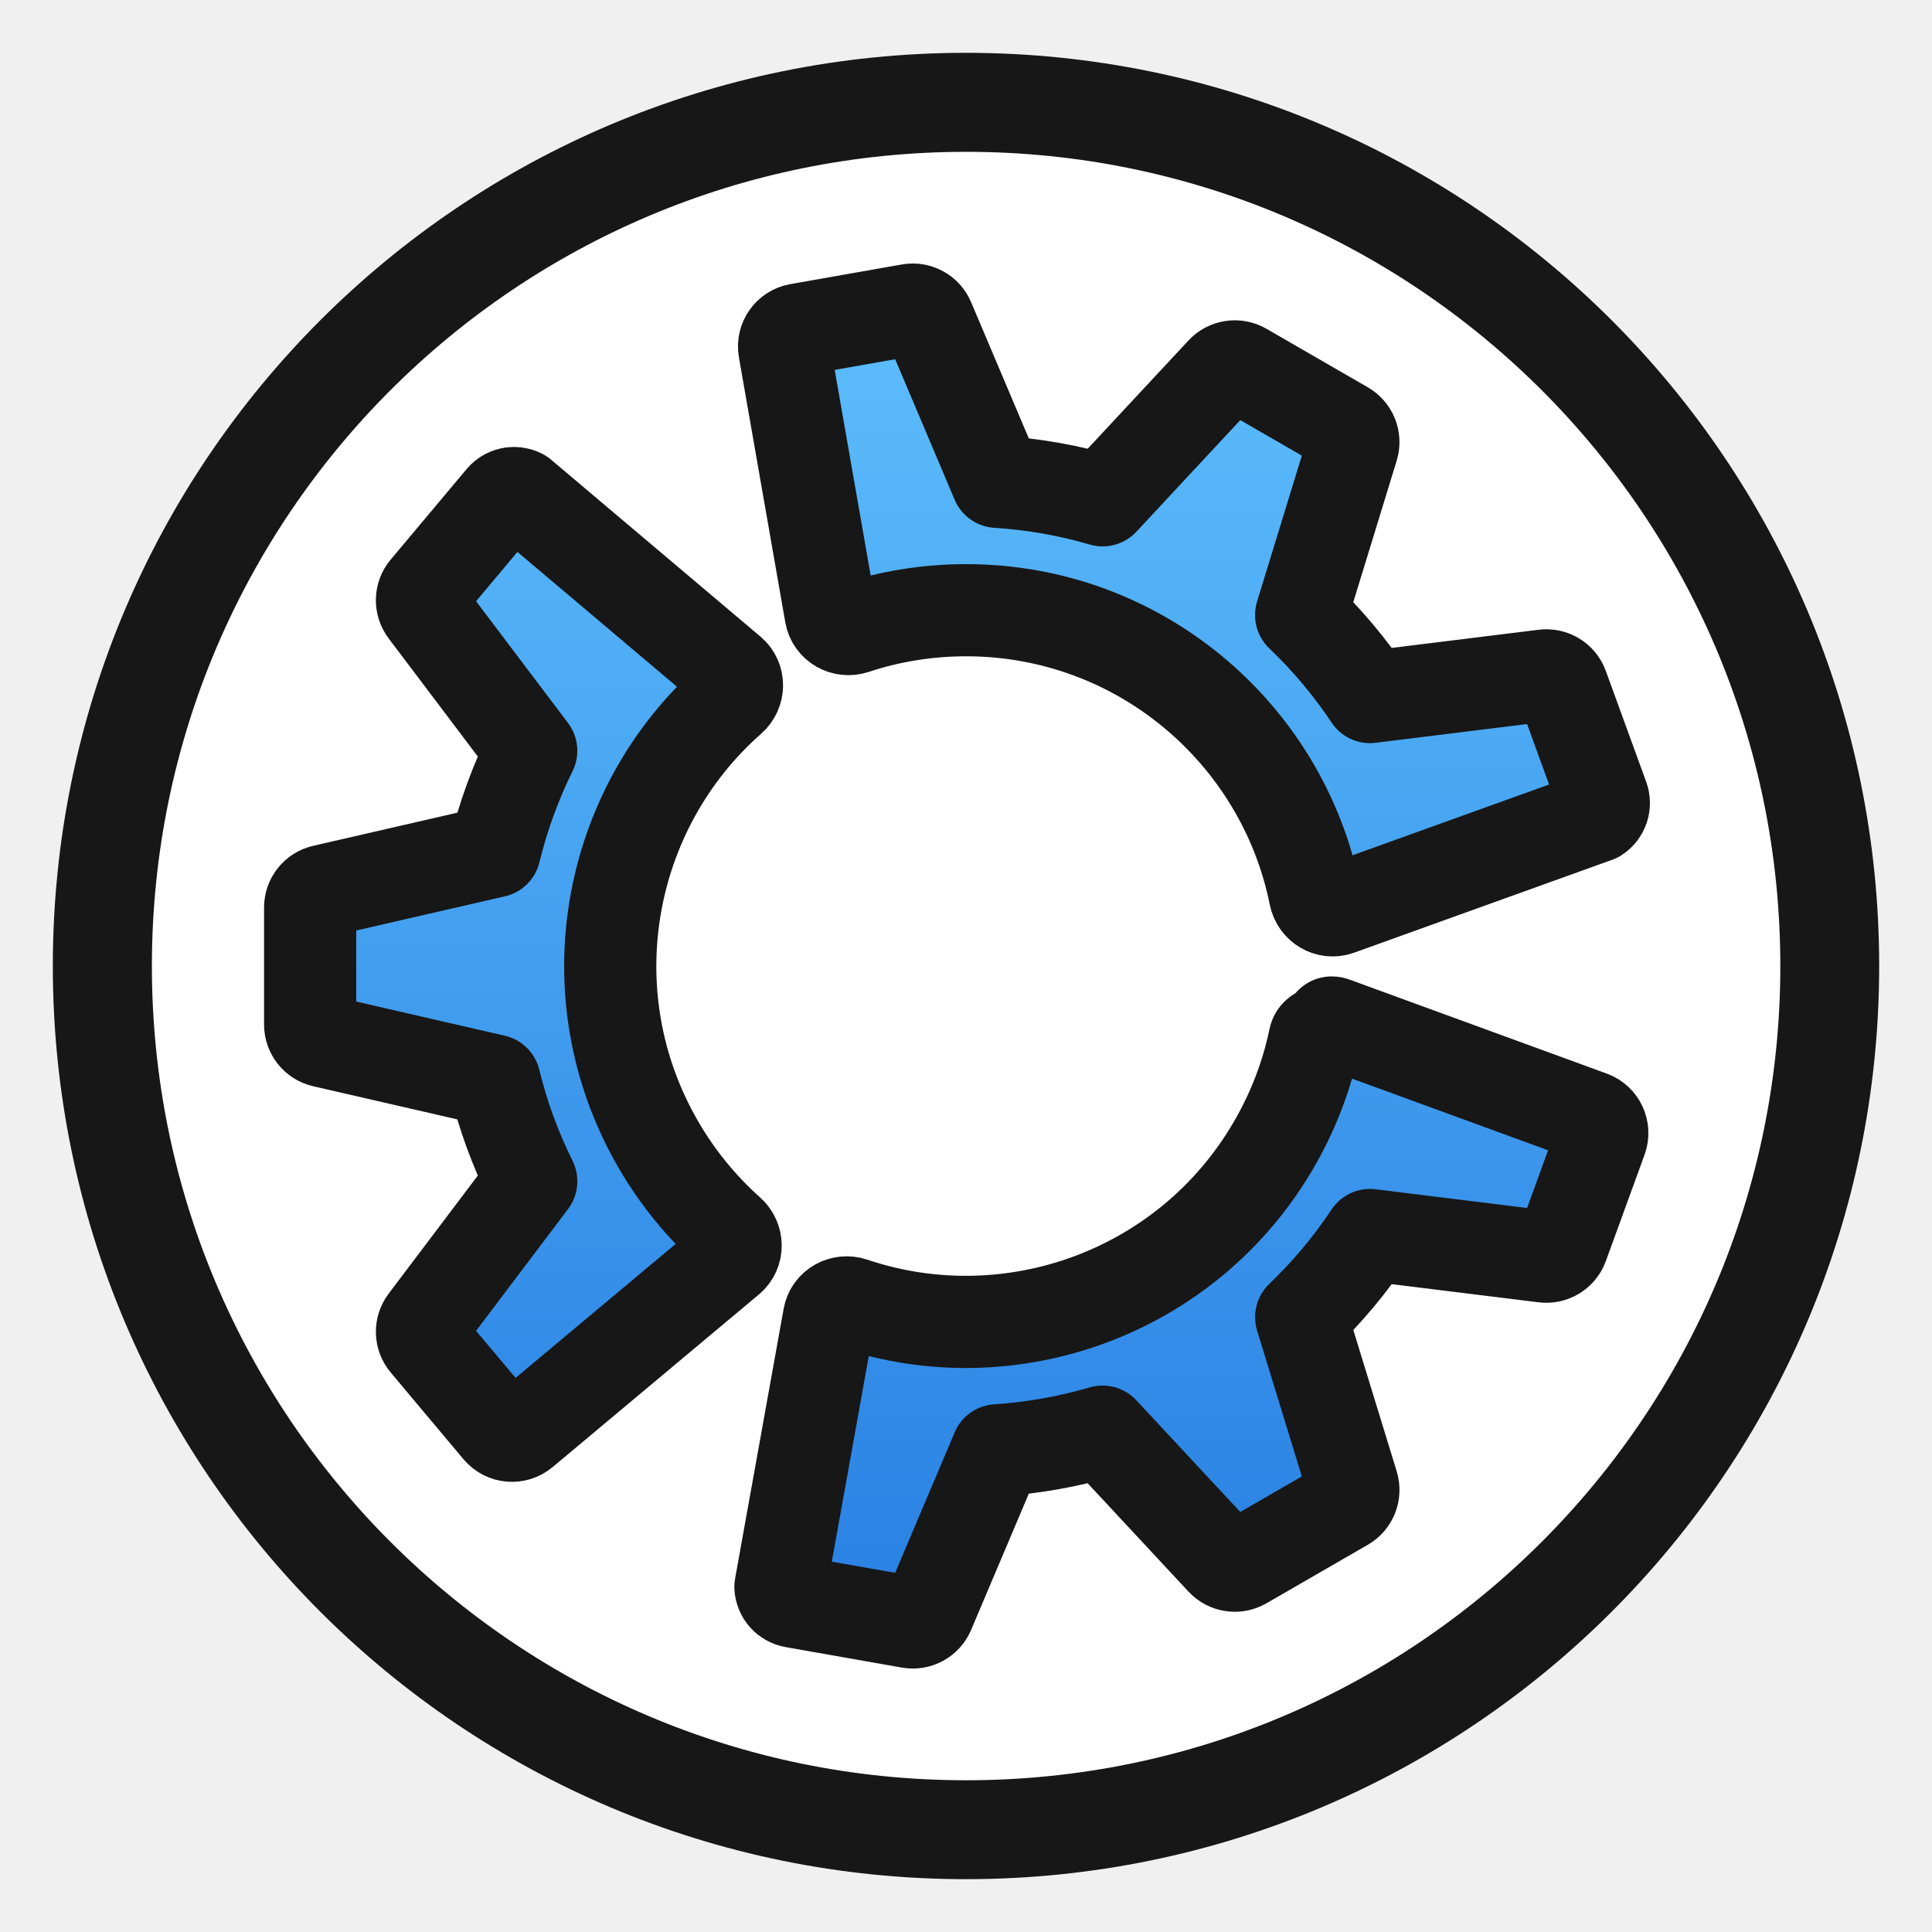
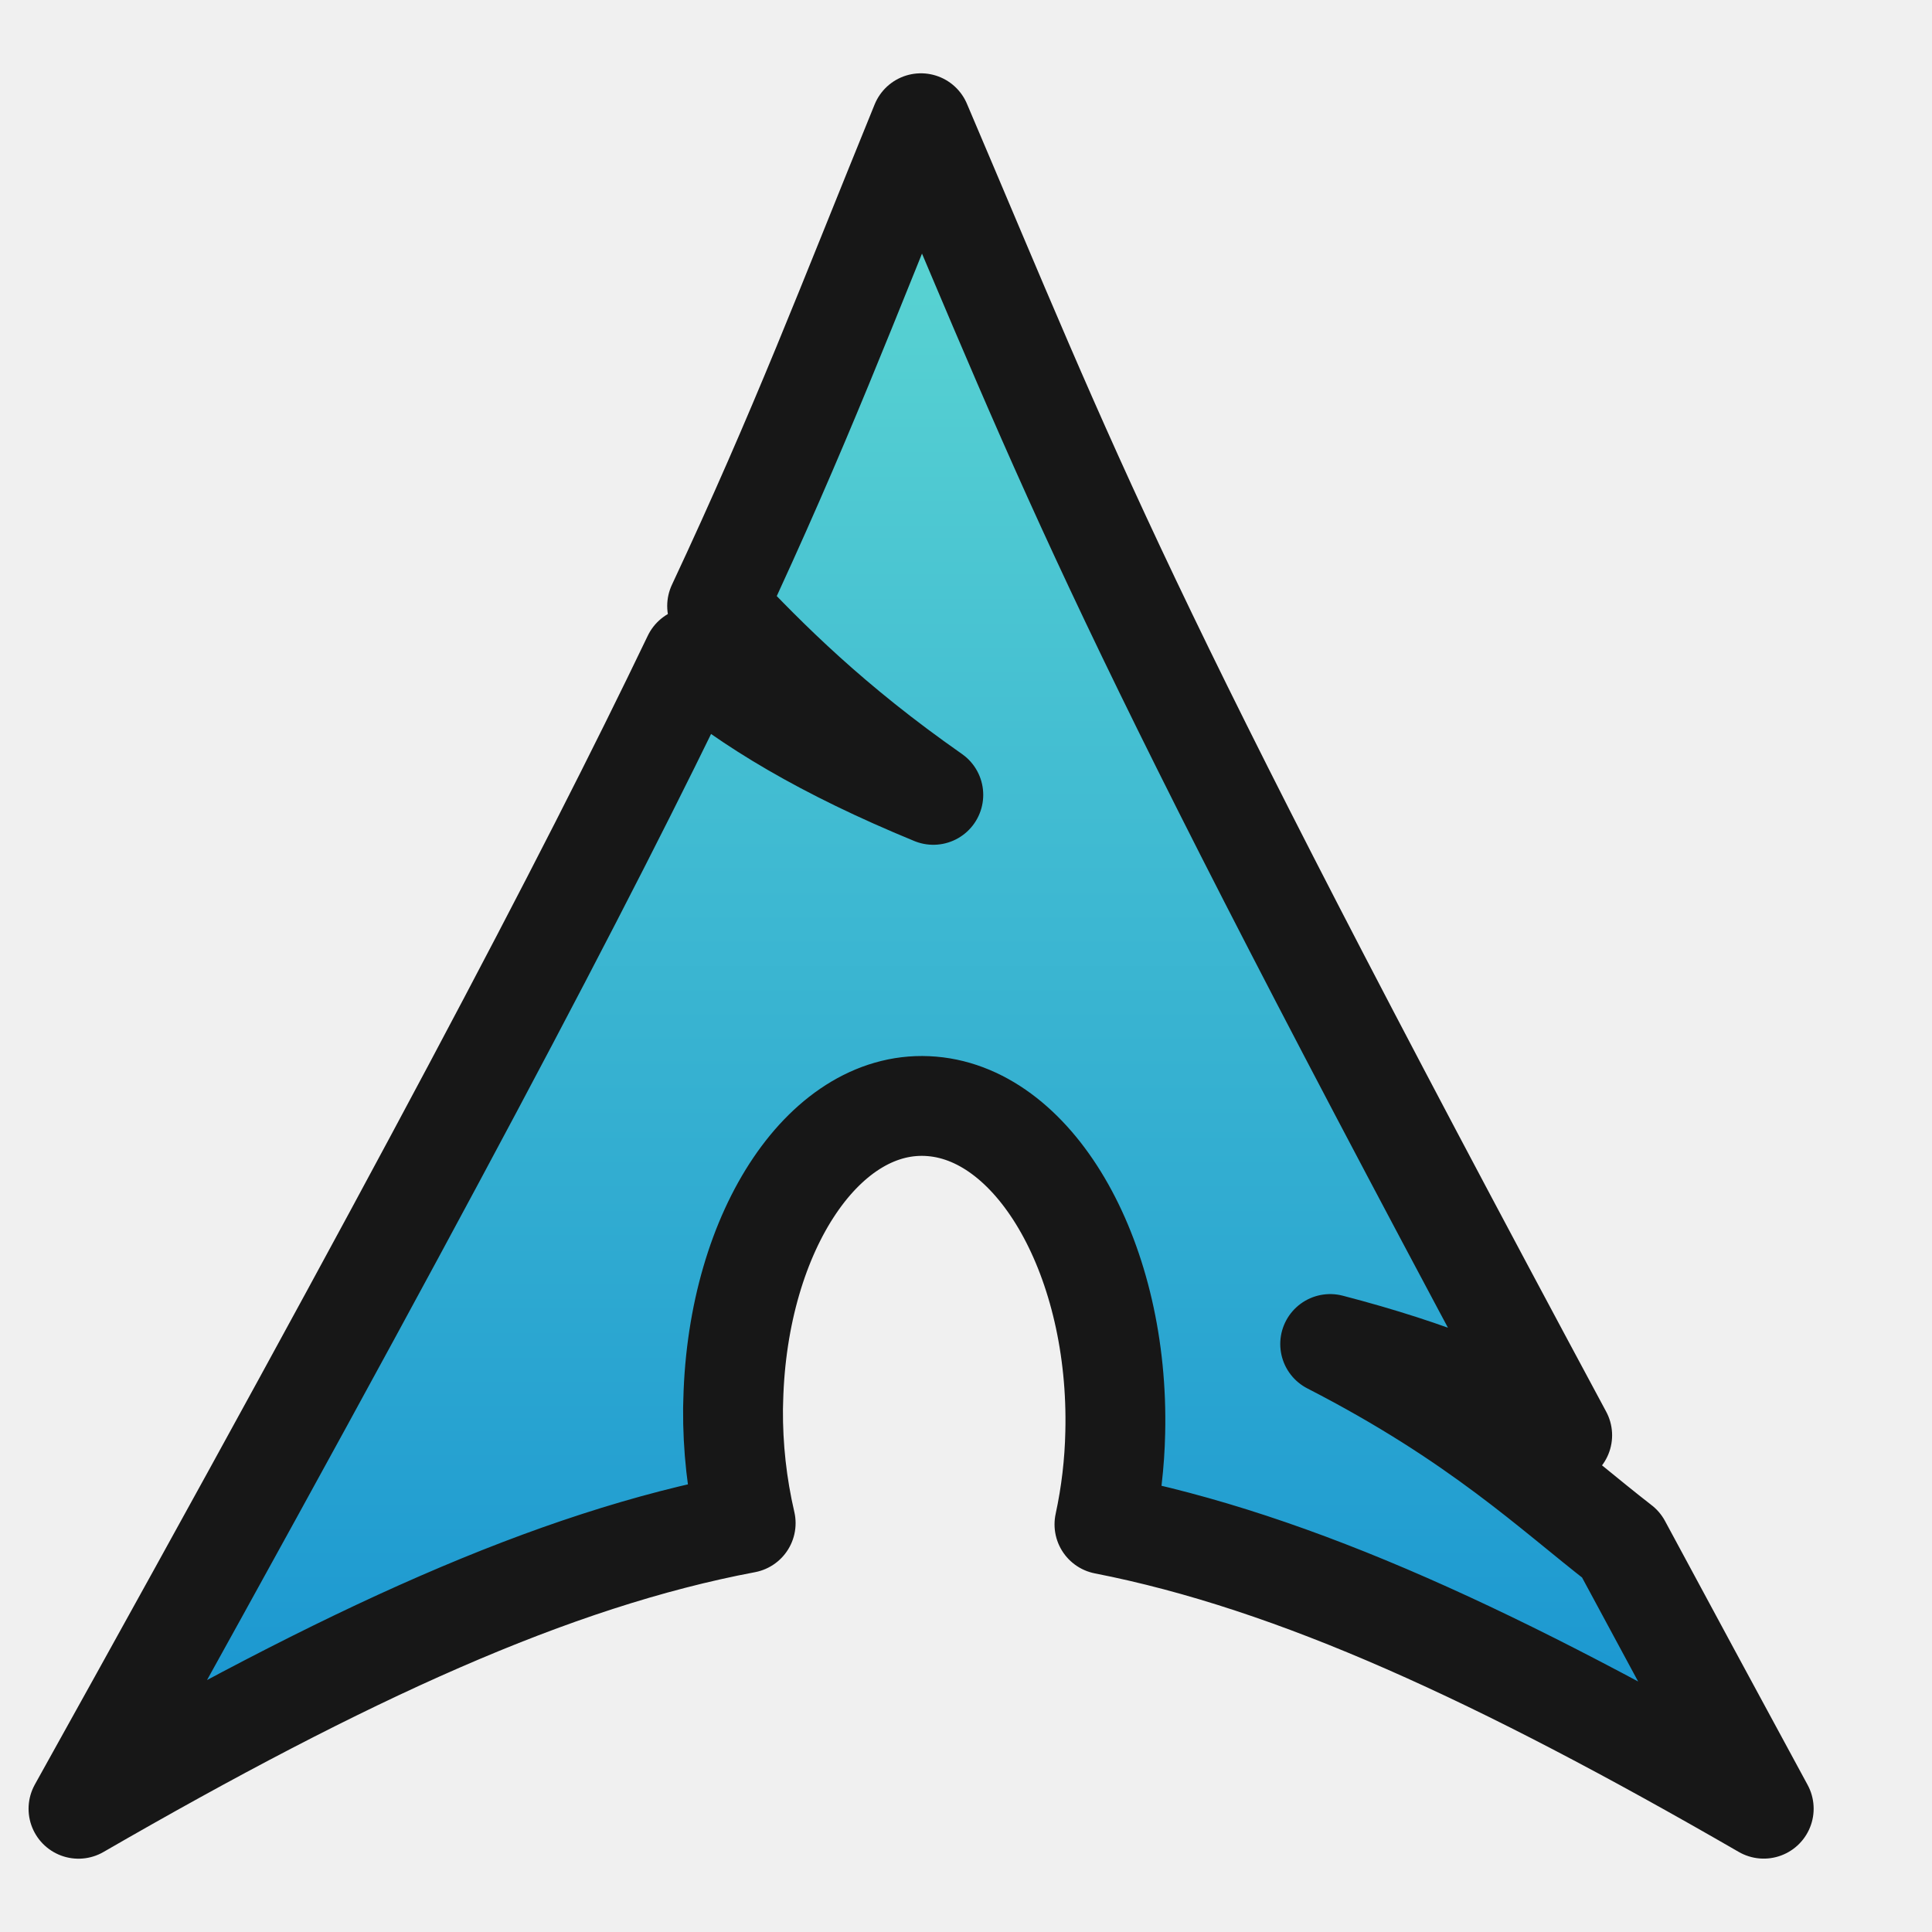
<svg xmlns="http://www.w3.org/2000/svg" viewBox="0 0 256 256" width="256" height="256">
  <defs>
-     <linearGradient id="kub_grad" x1="0%" y1="0%" x2="0%" y2="100%">
-       <stop offset="0%" stop-color="#65C7FF" />
-       <stop offset="100%" stop-color="#2076DF" />
+     <linearGradient id="arch_grad" x1="0%" y1="0%" x2="0%" y2="100%">
+       <stop offset="0%" stop-color="#5ED8D2" />
+       <stop offset="100%" stop-color="#1793D1" />
    </linearGradient>
  </defs>
-   <circle cx="128" cy="128" r="114" fill="url(#kub_grad)" stroke="#171717" stroke-width="14" />
-   <g transform="translate(-35.09, -34.59) scale(1.6285)">
-     <path d="m 100.155,29.844 c -38.659,0 -69.999,31.339 -69.999,69.998 0,38.658 31.34,70.002 69.999,70.002 38.66,0 70.001,-31.344 70.001,-70.002 0,-38.659 -31.341,-69.998 -70.001,-69.998 z m -4.103,16.607 c 0.462,0.077 0.867,0.385 1.057,0.835 l 5.571,13.157 c 2.963,0.187 5.837,0.7 8.587,1.505 l 9.728,-10.45 c 0.445,-0.477 1.16,-0.585 1.725,-0.259 l 8.247,4.762 c 0.565,0.326 0.83,0.999 0.639,1.622 l -4.19,13.661 c 2.103,2.008 3.983,4.246 5.603,6.673 l 14.177,-1.754 c 0.647,-0.08 1.265,0.297 1.488,0.91 l 3.288,9.034 c 0.205,0.564 -0.005,1.193 -0.509,1.52 l -21.01,7.563 c -0.837,0.301 -1.736,-0.245 -1.911,-1.117 -2.659,-13.245 -14.357,-23.222 -28.386,-23.222 -3.179,0 -6.24,0.512 -9.101,1.459 -0.843,0.279 -1.762,-0.233 -1.915,-1.108 l -3.775,-21.57 c -0.134,-0.761 0.376,-1.486 1.136,-1.62 l 9.077,-1.6 c 0.161,-0.029 0.321,-0.028 0.474,-0.002 z M 63.222,61.367 c 0.105,-0.013 0.212,-0.012 0.32,0.002 0.142,0.019 0.283,0.062 0.416,0.13 l 17.055,14.412 c 0.679,0.574 0.656,1.628 -0.01,2.215 -10.141,8.925 -12.933,24.044 -5.918,36.193 1.59,2.754 3.564,5.147 5.815,7.152 0.663,0.591 0.679,1.643 -0.002,2.213 l -16.792,14.053 c -0.592,0.495 -1.475,0.418 -1.972,-0.173 l -5.925,-7.061 c -0.419,-0.5 -0.438,-1.223 -0.045,-1.743 l 8.61,-11.403 c -1.319,-2.659 -2.312,-5.405 -2.99,-8.189 l -13.915,-3.199 c -0.636,-0.146 -1.086,-0.713 -1.086,-1.365 v -9.523 c 0,-0.652 0.451,-1.217 1.086,-1.364 l 13.926,-3.201 c 0.687,-2.825 1.685,-5.573 2.977,-8.189 L 56.163,70.926 c -0.393,-0.521 -0.374,-1.243 0.045,-1.743 l 6.18,-7.365 c 0.217,-0.258 0.518,-0.413 0.835,-0.451 z m 66.586,43.157 c 0,-0.206 0.417,0.002 0.626,0.078 l 20.568,7.516 c 0.726,0.265 1.099,1.068 0.835,1.793 l -3.153,8.661 c -0.223,0.613 -0.84,0.991 -1.487,0.911 l -14.18,-1.754 c -1.643,2.472 -3.525,4.704 -5.597,6.683 l 4.187,13.65 c 0.191,0.623 -0.074,1.297 -0.639,1.623 l -8.248,4.762 c -0.565,0.327 -1.28,0.219 -1.725,-0.259 l -9.735,-10.459 c -2.79,0.817 -5.668,1.327 -8.58,1.517 l -5.57,13.154 c -0.255,0.601 -0.889,0.946 -1.532,0.833 l -9.468,-1.669 c -0.59,-0.104 -1.031,-0.603 -1.062,-1.202 l 3.954,-21.975 c 0.158,-0.875 1.081,-1.381 1.924,-1.097 12.8,4.32 27.289,-0.823 34.304,-12.972 1.59,-2.753 2.677,-5.659 3.288,-8.611 0.135,-0.653 1.29,-0.566 1.29,-1.183 z" fill="#FFFFFF" stroke="#171717" stroke-width="7.5" stroke-linejoin="round" stroke-linecap="round" />
+   <g transform="translate(10.4, 10.4) scale(9.8)">
+     <path d="M11.39.605C10.376 3.092 9.764 4.72 8.635 7.132c.693.734 1.543 1.589 2.923 2.554-1.484-.61-2.496-1.224-3.252-1.86C6.86 10.842 4.596 15.138 0 23.395c3.612-2.085 6.412-3.37 9.021-3.862a6.61 6.61 0 01-.171-1.547l.003-.115c.058-2.315 1.261-4.095 2.687-3.973 1.426.12 2.534 2.096 2.478 4.409a6.52 6.52 0 01-.146 1.243c2.58.505 5.352 1.787 8.914 3.844-.702-1.293-1.33-2.459-1.929-3.57-.943-.73-1.926-1.682-3.933-2.713 1.38.359 2.367.772 3.137 1.234-6.09-11.334-6.582-12.84-8.67-17.74z" fill="url(#arch_grad)" stroke="#171717" stroke-width="1.35" stroke-linejoin="round" stroke-linecap="round" />
  </g>
</svg>
